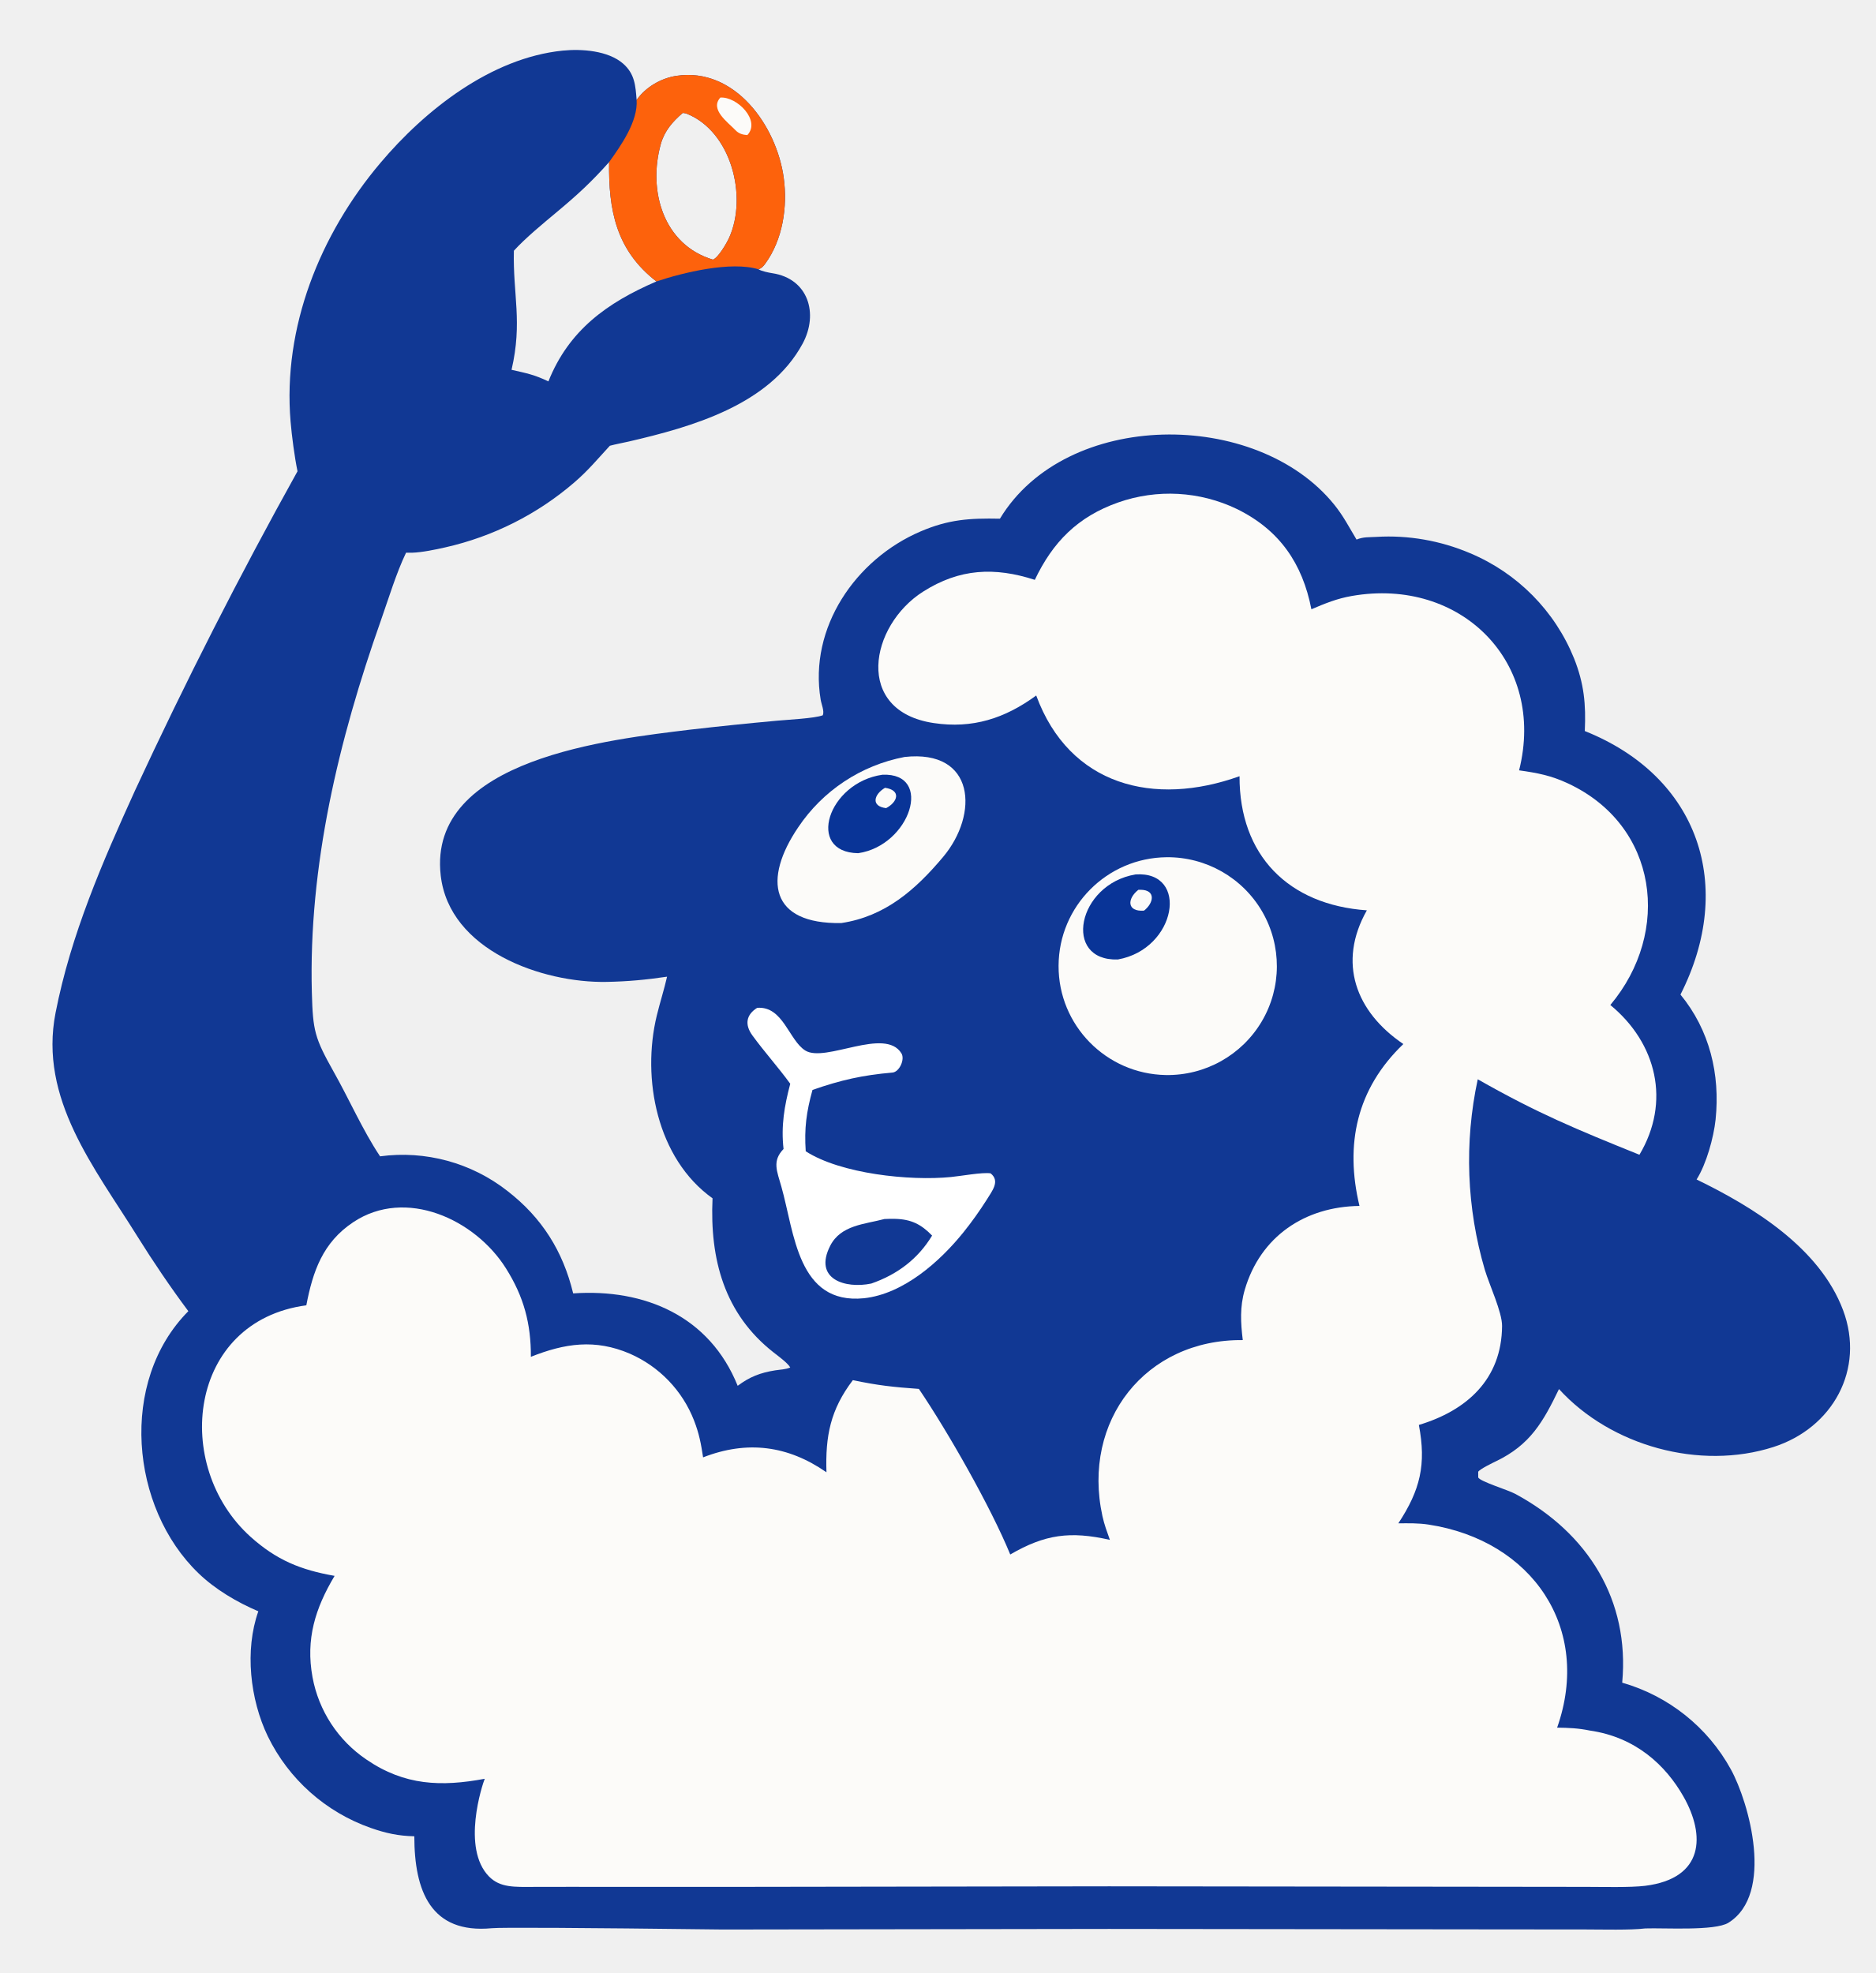
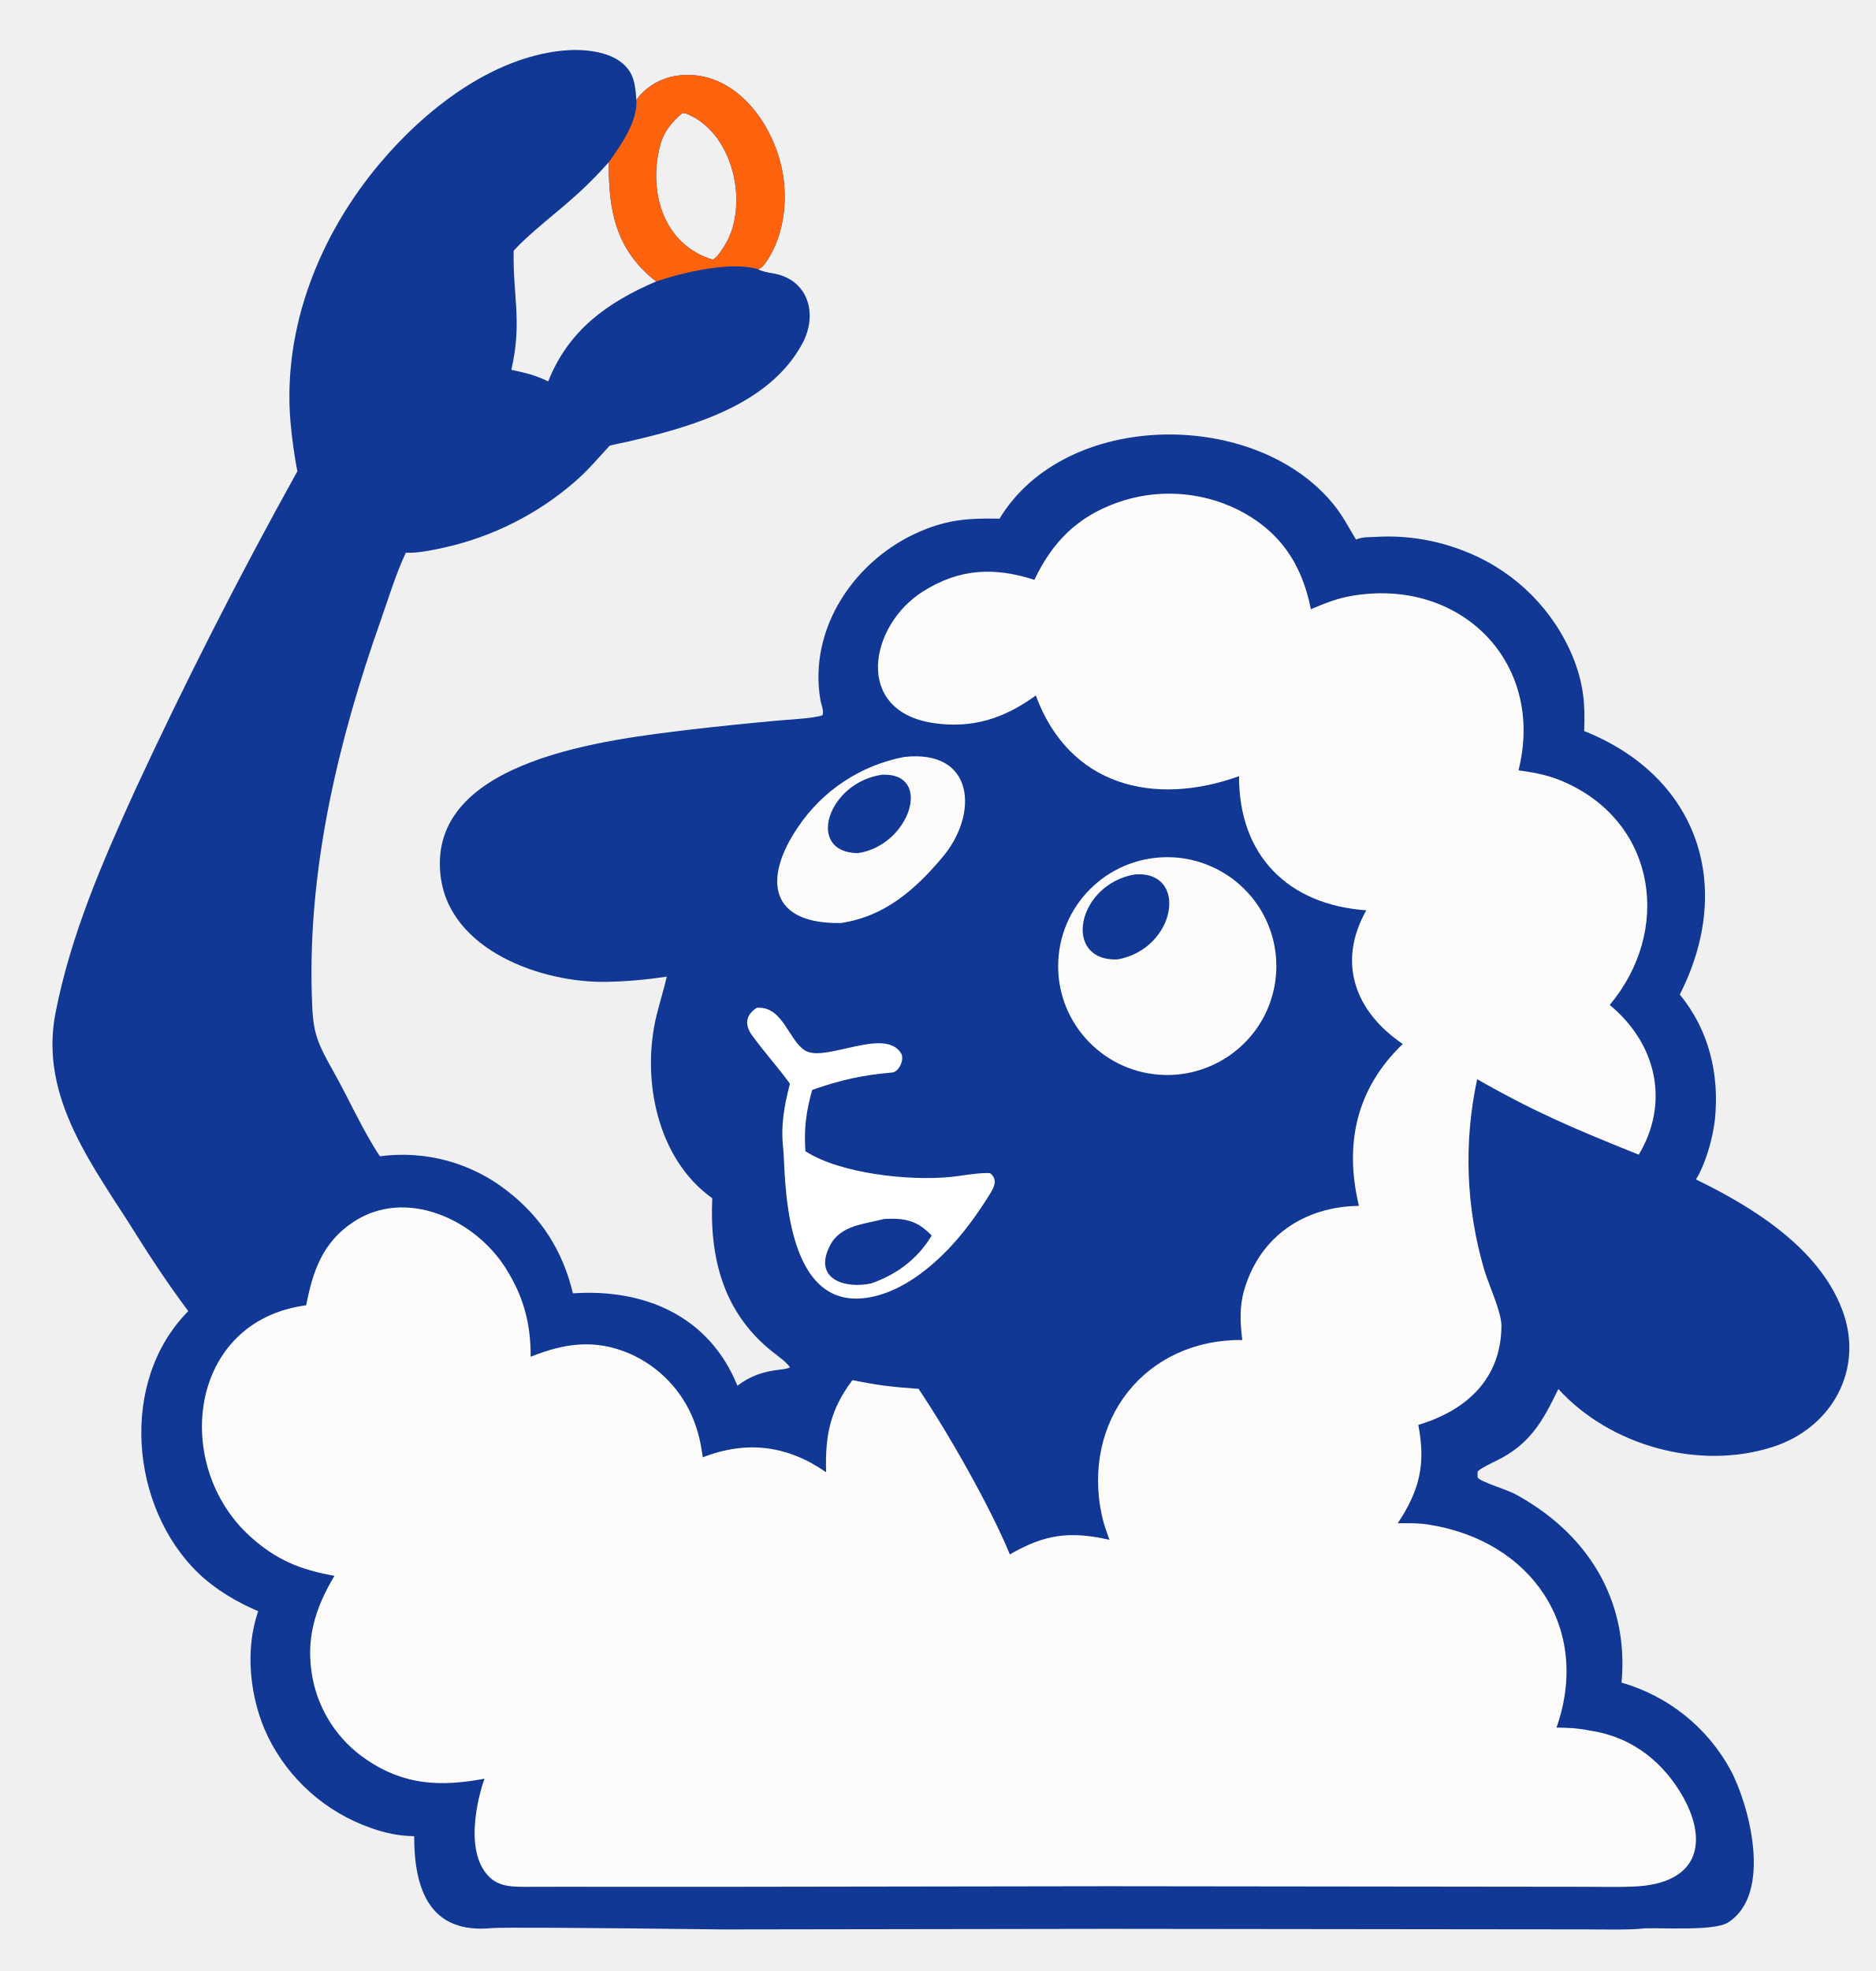
- <svg xmlns="http://www.w3.org/2000/svg" width="749" height="788" viewBox="0 0 749 788">
-   <path fill="#113894" transform="translate(0.00012207 0)" d="M118.82 188.22C117.65 182.59 116.53 174.11 116.05 168.35C112.88 130.74 127.78 93.65 151.88 65.12C169.76 43.91 196.16 23.11 224.71 20.22C232.31 19.45 242.92 20.2 248.9 25.45C253.54 29.55 253.8 34.22 254.25 39.91C257.92 34.74 263.98 31.23 270.15 30.29C293.57 26.76 310.17 50.34 313 71C314.59 82.56 312.63 95.67 305.65 105.27C304.83 106.38 304.24 107.07 302.95 107.57C304.16 108.32 307.03 108.9 308.46 109.12C322.79 111.29 327.03 125.24 320.55 137.25C307.33 161.72 276.41 170.49 251.09 176.35C248.59 176.93 246 177.37 243.56 178.03C238.72 183.27 234.85 187.98 229.39 192.66C214.62 205.4 196.9 214.31 177.87 218.61C173.97 219.5 168.51 220.63 164.58 220.75C163.77 220.78 162.97 220.78 162.17 220.75C158.25 228.88 155.17 239.15 152.11 247.82C135.3 295.37 123.16 345.85 124.55 396.55C124.97 411.71 125.66 414.51 133.29 428.11C139.44 438.99 144.82 451.38 151.79 461.83C169.92 459.39 188.29 464.38 202.68 475.68C216.43 486.33 224.84 499.72 228.91 516.57C257.51 514.6 283.42 525.67 294.61 553.48C299.36 549.92 303.64 548.25 309.58 547.31C311.66 546.98 313.73 546.97 315.61 546.17C314.73 544.46 310.61 541.45 308.92 540.13C289.32 524.75 283.45 503.05 284.57 478.59C262.33 462.73 256.21 430.72 262.3 405.63C263.56 400.42 265.23 395.29 266.41 390.08C257.92 391.33 250.66 392 242.35 392.16C216.51 392.66 179.4 379.57 176.01 349.63C170.67 302.83 244.47 295.28 275.43 291.44C287.07 290.1 298.69 288.9 310.33 287.84C314.23 287.47 325.51 286.92 328.61 285.67C329.29 283.99 328.08 281.38 327.75 279.41C322.96 250.73 341.66 223.36 367.68 212.24C378.87 207.45 387.2 206.92 399.35 207.16C425.76 163.44 501.87 163.19 532.85 201.54C536.62 206.21 538.74 210.49 541.77 215.5C544.57 214.36 546.77 214.61 549.74 214.43C562.41 213.65 575.34 215.93 587.09 220.93C605.99 228.85 620.96 243.98 628.63 262.93C632.65 273.04 633.42 281.28 632.93 291.97C678.65 310.24 693.09 354 671.14 397.23C682.79 411.39 687.03 429.03 685.17 447.12C684.39 454.38 681.49 464.87 677.58 471.08C700.43 482.17 726.76 498.46 736.08 523.27C744.95 546.89 731.93 570.33 708.27 577.92C678.9 587.35 643.35 577.54 622.62 554.78C616.3 567.85 611.18 577.04 597.44 583.63C596.37 584.15 591.05 586.69 590.36 587.81C590.36 588.69 590.37 589.45 590.37 590.11C591.33 591.8 602.17 595.02 605.18 596.65C634.29 612.35 650.9 639.12 647.87 672.05C666.39 677.35 681.99 689.81 691.25 706.64C698.58 719.97 708.72 756.45 690.28 767.94C684.84 771.28 664.64 769.93 657.08 770.2C651.22 770.93 639.64 770.61 633.43 770.61L591.36 770.57L442.93 770.4L288.65 770.63Q201.94 769.58 196.44 770.11C171.95 772.45 165.48 755.13 165.47 733.39C159.16 733.27 154.1 732.17 148.12 730.08C130.07 723.76 115.28 710.57 106.95 693.45C99.86 678.7 97.67 659.08 103.17 643.54C94.66 639.92 85.96 634.8 79.28 628.35C52.04 602.16 47.36 551.74 75.22 523.67C68.3 514.43 61.02 503.68 54.92 493.88C37.81 466.4 15.45 438.89 22.19 404.51C28.3 373.28 40.87 344.46 53.91 315.75C73.99 272.44 95.62 229.93 118.82 188.22ZM205.23 100.14C204.81 117.75 208.74 128.57 204.3 147.7C210.34 149.07 213.38 149.63 219.02 152.33C227.17 131.9 242.47 120.89 262.16 112.41C246.02 99.95 242.99 83.85 243.26 64.75C236.12 72.75 230.83 77.62 222.58 84.52C217.05 89.15 209.96 94.94 205.23 100.14ZM284.73 103.7C286.93 102.84 290.24 97.09 291.25 94.84C298.59 78.41 292.03 52.51 274.29 45.43C273.8 45.23 273.22 45.17 272.69 45.1C268.62 48.59 265.39 52.27 263.92 57.51C258.69 76.09 264.89 97.75 284.73 103.7Z" />
-   <path fill="#FCFBF9" transform="translate(0.00012207 0)" d="M413.28 231.59C420.48 216.46 430.43 206.37 446.57 200.68C462.09 195.22 479.17 196.16 494 203.3C511.05 211.67 520.18 225.07 523.74 243.34C529.22 241.01 533.95 239.05 539.91 238.02C583.51 230.42 617.55 264.6 606.69 307.67C614.04 308.7 619.49 309.74 626.26 312.91C662.23 329.7 667.66 372.17 643.13 401.39C661.7 416.67 667.31 440.14 654.75 461.2C629.29 450.92 614.13 444.67 590.18 431.06C584.74 456.3 585.72 482.46 593.03 507.23C594.82 513.19 599.92 524.05 599.89 529.55C599.77 550.98 585.62 563.42 566.66 569.11C569.68 584.89 567.22 595.1 558.46 608.41C562.49 608.37 566.51 608.29 570.49 608.9C611.97 615.23 635.87 650.34 621.88 690.01C626.6 690.07 630.28 690.22 634.9 691.16C653.41 693.82 665.33 705.19 672.33 717.51C681.2 733.1 680.55 750.22 657.08 753.17C651.22 753.91 639.64 753.6 633.43 753.6L591.36 753.55L442.93 753.38L288.65 753.61L243.33 753.61C234.49 753.61 223.21 753.55 213.3 753.61C205.41 753.65 199.75 753.95 195.33 749.49C184.16 738.15 192.69 712.62 193.59 710.43C176.27 713.66 161.57 713.17 146.38 702.77C135.05 695.14 127.28 683.27 124.81 669.85C122.02 654.62 125.93 642.3 133.63 629.39C120.09 627.01 110.47 623.12 100.05 613.77C68.61 585.44 75.04 527.64 122.34 521.33C124.93 507.79 128.9 496.24 141.05 488.15C162.04 474.15 189.77 487 202.06 506.56C209.26 517.98 212.07 528.72 212.02 541.9C225.57 536.51 237.64 534.68 251.56 540.65C263.33 545.81 272.55 555.4 277.2 567.37C279.23 572.63 279.96 576.54 280.8 582.06C298.39 575.2 314.67 577.31 330.07 588.02C329.6 573.52 331.65 563.02 340.61 551.22C350.72 553.35 356.65 553.97 366.98 554.72C378.56 571.81 395.66 601.82 403.47 620.85C417.35 612.8 427.38 611.43 443.26 615.01C442.13 611.84 441.01 608.83 440.29 605.55C431.95 567.45 457.54 534.82 496.34 535.22C495.48 528.27 495.14 521.97 497.12 515.16C503.36 493.82 521.12 481.92 542.94 481.64C537.06 457.07 541.75 434.92 560.46 416.98C541.45 404.11 534.08 384.46 545.89 363.58C514.56 361.39 494.95 341.63 495.04 310.01C460.93 322.27 427.14 313.89 413.84 277.78C401.28 286.96 388.4 291.11 372.88 288.78C340.94 283.99 347.31 249.84 368.67 236.29C383.21 227.05 397.21 226.39 413.28 231.59Z" />
-   <path fill="#FD620C" transform="translate(0.00012207 0)" d="M254.25 39.91C257.92 34.74 263.98 31.23 270.15 30.29C293.57 26.76 310.17 50.34 313 71C314.59 82.56 312.63 95.67 305.65 105.27C304.83 106.38 304.24 107.07 302.95 107.57C291.99 104.18 272.75 108.86 262.16 112.41C246.02 99.95 242.99 83.85 243.26 64.75C247.96 58.18 254.85 48.47 254.25 39.91ZM284.73 103.7C286.93 102.84 290.24 97.09 291.25 94.84C298.59 78.41 292.03 52.51 274.29 45.43C273.8 45.23 273.22 45.17 272.69 45.1C268.62 48.59 265.39 52.27 263.92 57.51C258.69 76.09 264.89 97.75 284.73 103.7Z" />
-   <path fill="#FCFBF9" transform="translate(0.00012207 0)" d="M287.69 38.97C294.36 38.5 303.93 48.18 298.47 53.95C296.67 53.84 295.08 53.39 293.82 52.08C290.59 48.72 283.4 43.7 287.69 38.97Z" />
-   <path fill="white" transform="translate(0.00012207 0)" d="M302.4 402.52C312.79 401.75 315.05 415.5 321.63 419.58C329.65 424.56 353.46 410.03 360.01 420.7C361.5 423.13 359.15 428.14 356.44 428.37C344.51 429.4 335.85 431.34 324.49 435.31C322.05 444.13 321.17 450.68 321.79 459.81C335.69 468.78 363.23 471.74 379.82 470.09C383.9 469.69 392.29 468.13 395.61 468.62C399.61 471.76 396.07 475.82 394.05 479.2C391.22 483.66 388.15 487.97 384.83 492.11C375.4 503.83 360.86 516.82 345.01 518.51C318.55 521.14 317.29 492.39 312.07 473.97C310.3 467.68 308.29 463.71 312.93 458.89C311.89 449.68 313.25 441.77 315.61 432.84C310.78 426.21 305.28 420.12 300.48 413.53C297.34 409.21 297.98 405.28 302.4 402.52Z" />
-   <path fill="#113894" transform="translate(0.00012207 0)" d="M353.21 486.87C354.62 486.79 356.03 486.77 357.46 486.8C363.92 486.96 367.9 488.98 372.26 493.48C366.57 502.9 358.27 509.06 347.97 512.64C337.56 514.82 324.76 510.89 331.57 497.54C335.81 489.25 345.32 488.97 353.21 486.87Z" />
-   <path fill="#FCFBF9" transform="translate(0.00012207 0)" d="M465.9 342.37C481.62 342.21 496.2 350.51 504.1 364.09C511.96 377.67 511.9 394.43 503.94 407.91C495.95 421.44 481.31 429.63 465.58 429.36C441.77 428.94 422.68 409.49 422.77 385.74C422.85 361.94 442.08 342.62 465.9 342.37Z" />
-   <path fill="#093497" transform="translate(0.00012207 0)" d="M453.52 349.24C475.08 347.76 469.92 379.05 446.44 383.21C424.24 383.92 430.22 353.13 453.52 349.24Z" />
-   <path fill="#FCFBF9" transform="translate(0.00012207 0)" d="M454.65 355.37C454.97 355.36 455.3 355.36 455.62 355.37C461.66 355.48 460.85 360.61 456.89 363.7C449.98 364.22 450.11 358.93 454.65 355.37Z" />
-   <path fill="#FCFBF9" transform="translate(0.00012207 0)" d="M361.26 302.33C389.52 299.19 391.03 325.2 376.62 342.3C365.58 355.43 353.47 366.03 336.01 368.66C307.48 369.18 304.7 351.19 318.77 330.44C328.6 315.76 343.88 305.64 361.26 302.33Z" />
-   <path fill="#093497" transform="translate(0.00012207 0)" d="M352.42 309.42C373.01 308.54 363.55 337.72 342.74 340.76C321.71 340.46 330.61 312.53 352.42 309.42Z" />
-   <path fill="#FCFBF9" transform="translate(0.00012207 0)" d="M353.46 314.64C360.01 315.59 358.55 320.33 353.89 322.76C347.67 322.02 349.05 317.22 353.46 314.64Z" />
+ <svg xmlns="http://www.w3.org/2000/svg" width="691" height="726" viewBox="0 0 691 726">
+   <path fill="#113894" transform="scale(0.999618 1.00056)" d="M109.61 173.479C108.53 168.29 107.49 160.472 107.05 155.172C104.13 120.502 117.88 86.32 140.1 60.02C156.6 40.468 180.95 21.304 207.29 18.639C214.29 17.93 224.09 18.621 229.6 23.451C233.88 27.231 234.12 31.536 234.54 36.781C237.92 32.015 243.51 28.78 249.2 27.913C270.81 24.659 286.13 46.396 288.74 65.441C290.2 76.097 288.39 88.182 281.95 97.023C281.19 98.046 280.65 98.682 279.46 99.143C280.57 99.834 283.22 100.369 284.54 100.572C297.76 102.572 301.67 115.432 295.7 126.503C283.5 149.06 254.98 157.135 231.62 162.537C229.32 163.072 226.93 163.478 224.68 164.086C220.21 168.916 216.64 173.258 211.6 177.572C197.98 189.317 181.63 197.53 164.08 201.494C160.48 202.314 155.45 203.356 151.82 203.467C151.07 203.494 150.33 203.494 149.59 203.467C145.98 210.961 143.14 220.428 140.31 228.411C124.81 272.245 113.61 318.769 114.89 365.497C115.28 379.472 115.91 382.053 122.96 394.59C128.63 404.62 133.59 416.041 140.02 425.665C156.75 423.425 173.69 428.016 186.97 438.432C199.65 448.25 207.41 460.593 211.16 476.126C237.54 474.31 261.45 484.515 271.77 510.142C276.15 506.86 280.09 505.32 285.58 504.454C287.5 504.15 289.41 504.14 291.14 503.403C290.33 501.827 286.53 499.052 284.96 497.835C266.89 483.667 261.47 463.663 262.51 441.115C241.99 426.495 236.34 396.996 241.96 373.867C243.12 369.064 244.66 364.335 245.75 359.533C237.92 360.685 231.23 361.303 223.56 361.45C199.72 361.911 165.49 349.854 162.36 322.254C157.44 279.121 225.52 272.161 254.08 268.622C264.81 267.386 275.53 266.28 286.27 265.303C289.87 264.962 300.27 264.455 303.13 263.303C303.76 261.754 302.64 259.348 302.34 257.532C297.92 231.094 315.17 205.873 339.17 195.622C349.49 191.206 357.18 190.718 368.39 190.939C392.75 150.646 462.96 150.415 491.54 185.758C495.02 190.063 496.97 194.009 499.76 198.627C502.35 197.576 504.38 197.807 507.11 197.641C518.8 196.922 530.73 199.023 541.57 203.633C559.01 210.933 572.81 224.872 579.89 242.34C583.59 251.66 584.3 259.256 583.85 269.11C626.03 285.952 639.35 326.282 619.1 366.124C629.85 379.177 633.76 395.438 632.05 412.114C631.33 418.807 628.65 428.467 625.05 434.192C646.12 444.415 670.41 459.432 679.01 482.302C687.19 504.067 675.18 525.674 653.35 532.671C626.26 541.364 593.47 532.321 574.34 511.34C568.52 523.388 563.79 531.86 551.11 537.935C550.13 538.414 545.22 540.756 544.58 541.788C544.58 542.599 544.59 543.3 544.59 543.908C545.48 545.466 555.48 548.434 558.26 549.937C585.11 564.401 600.43 589.078 597.64 619.434C614.72 624.32 629.11 635.796 637.65 651.311C644.41 663.599 653.76 697.218 636.76 707.81C631.74 710.889 613.1 709.644 606.13 709.893C600.73 710.566 590.05 710.271 584.31 710.271L545.51 710.234L408.59 710.078L266.27 710.29Q186.29 709.322 181.21 709.81C158.62 711.967 152.65 696.001 152.64 675.97C146.82 675.859 142.15 674.845 136.63 672.919C119.99 667.093 106.34 654.934 98.66 639.152C92.12 625.564 90.1 607.478 95.17 593.152C87.32 589.815 79.29 585.096 73.13 579.15C48 555.016 43.69 508.538 69.39 482.671C63.01 474.153 56.29 464.244 50.67 455.21C34.88 429.878 14.25 404.527 20.47 372.835C26.11 344.055 37.7 317.488 49.73 291.022C68.25 251.107 88.21 211.929 109.61 173.479ZM189.32 92.294C188.93 108.527 192.56 118.501 188.46 136.136C194.03 137.399 196.84 137.915 202.04 140.404C209.55 121.571 223.67 111.422 241.83 103.605C226.95 92.119 224.15 77.286 224.4 59.679C217.81 67.054 212.93 71.543 205.32 77.904C200.22 82.172 193.68 87.51 189.32 92.294ZM262.65 95.576C264.68 94.783 267.74 89.482 268.67 87.417C275.44 72.272 269.39 48.396 253.03 41.87C252.58 41.685 252.04 41.63 251.54 41.565C247.79 44.783 244.81 48.175 243.45 53.005C238.63 70.133 244.35 90.091 262.65 95.576Z" />
+   <path fill="#FCFBF9" transform="scale(0.999618 1.00056)" d="M381.23 213.459C387.88 199.512 397.06 190.211 411.94 184.965C426.26 179.932 442.02 180.799 455.7 187.381C471.43 195.096 479.85 207.449 483.13 224.282C488.19 222.143 492.55 220.336 498.05 219.387C538.27 212.381 569.67 243.88 559.65 283.583C566.43 284.532 571.46 285.491 577.7 288.413C610.88 303.882 615.89 343.032 593.27 369.959C610.39 384.044 615.57 405.68 603.98 425.084C580.5 415.617 566.51 409.855 544.42 397.309C539.4 420.576 540.31 444.682 547.05 467.516C548.7 473.01 553.4 483.021 553.37 488.091C553.26 507.837 540.21 519.305 522.73 524.55C525.51 539.096 523.24 548.508 515.16 560.769C518.87 560.732 522.59 560.658 526.26 561.22C564.52 567.055 586.56 599.421 573.66 635.981C578.01 636.036 581.41 636.174 585.67 637.041C602.75 639.493 613.74 649.974 620.2 661.331C628.39 675.702 627.79 691.484 606.13 694.194C600.73 694.877 590.05 694.591 584.31 694.591L545.51 694.545L408.59 694.388L266.27 694.6L224.47 694.6C216.3 694.6 205.9 694.545 196.76 694.6C189.49 694.637 184.26 694.913 180.18 690.811C169.88 680.358 177.75 656.823 178.58 654.805C162.6 657.782 149.04 657.33 135.03 647.743C124.58 640.71 117.41 629.768 115.13 617.406C112.56 603.366 116.16 592.009 123.27 580.109C110.78 577.915 101.9 574.329 92.3 565.71C63.29 539.603 69.22 486.331 112.85 480.514C115.24 468.032 118.91 457.385 130.11 449.927C149.47 437.022 175.05 448.867 186.4 466.898C193.04 477.426 195.63 487.326 195.58 499.467C208.08 494.498 219.22 492.811 232.06 498.314C242.91 503.071 251.41 511.911 255.71 522.946C257.58 527.795 258.26 531.399 259.03 536.487C275.25 530.164 290.28 532.109 304.48 541.982C304.04 528.615 305.93 518.936 314.2 508.058C323.53 510.022 329 510.593 338.53 511.285C349.2 527.039 364.98 554.703 372.19 572.236C384.99 564.815 394.25 563.552 408.89 566.853C407.85 563.93 406.82 561.156 406.15 558.141C398.46 523.02 422.07 492.94 457.86 493.309C457.07 486.911 456.75 481.104 458.58 474.826C464.33 455.154 480.71 444.185 500.84 443.926C495.42 421.286 499.75 400.868 517 384.33C499.47 372.466 492.67 354.361 503.56 335.113C474.66 333.095 456.58 314.879 456.66 285.74C425.19 297.033 394.02 289.317 381.75 256.029C370.17 264.492 358.29 268.318 343.97 266.17C314.5 261.754 320.39 230.273 340.08 217.792C353.5 209.274 366.41 208.666 381.23 213.459Z" />
+   <path fill="#FD620C" transform="scale(0.999618 1.00056)" d="M234.54 36.781C237.92 32.015 243.51 28.78 249.2 27.913C270.81 24.659 286.13 46.396 288.74 65.441C290.2 76.097 288.39 88.182 281.95 97.023C281.19 98.046 280.65 98.682 279.46 99.143C269.35 96.018 251.6 100.332 241.83 103.605C226.95 92.119 224.15 77.286 224.4 59.679C228.74 53.623 235.09 44.672 234.54 36.781ZM262.65 95.576C264.68 94.783 267.74 89.482 268.67 87.417C275.44 72.272 269.39 48.396 253.03 41.87C252.58 41.685 252.04 41.63 251.54 41.565C247.79 44.783 244.81 48.175 243.45 53.005C238.63 70.133 244.35 90.091 262.65 95.576Z" />
+   <path fill="white" transform="scale(0.999618 1.00056)" d="M278.95 371C288.54 370.291 290.63 382.966 296.69 386.727C304.09 391.318 326.06 377.923 332.1 387.759C333.47 389.999 331.3 394.618 328.81 394.83C317.79 395.779 309.81 397.568 299.33 401.227C297.08 409.358 296.27 415.396 296.84 423.812C309.66 432.072 335.07 434.8 350.37 433.279C354.14 432.911 361.88 431.472 364.94 431.924C368.63 434.819 365.36 438.561 363.5 441.677C360.89 445.788 358.06 449.762 355 453.578C346.29 464.382 332.88 476.356 318.26 477.914C287.97 481.14 289.58 430.999 288.67 422.964C287.71 414.474 288.97 407.182 291.14 398.95C286.69 392.839 281.61 387.224 277.18 381.15C274.28 377.167 274.87 373.545 278.95 371Z" />
+   <path fill="#113894" transform="scale(0.999618 1.00056)" d="M325.83 448.748C327.13 448.674 328.43 448.655 329.75 448.683C335.7 448.831 339.37 450.693 343.39 454.841C338.15 463.525 330.49 469.203 320.99 472.503C311.38 474.513 299.58 470.89 305.86 458.584C309.77 450.942 318.54 450.683 325.83 448.748Z" />
+   <path fill="#FCFBF9" transform="scale(0.999618 1.00056)" d="M429.78 315.561C444.28 315.414 457.73 323.065 465.02 335.584C472.26 348.102 472.21 363.543 464.87 375.969C457.5 388.441 443.99 395.991 429.48 395.742C407.52 395.355 389.91 377.425 389.99 355.541C390.07 333.602 407.8 315.792 429.78 315.561Z" />
+   <path fill="#113894" transform="scale(0.999618 1.00056)" d="M418.35 321.894C438.24 320.53 433.49 349.374 411.82 353.209C391.35 353.863 396.86 325.48 418.35 321.894Z" />
+   <path fill="#FCFBF9" transform="scale(0.999618 1.00056)" d="M333.25 278.66C359.32 275.766 360.71 299.734 347.42 315.497C337.23 327.6 326.07 337.372 309.96 339.796C283.64 340.276 281.07 323.692 294.06 304.564C303.12 291.031 317.21 281.712 333.25 278.66Z" />
+   <path fill="#113894" transform="scale(0.999618 1.00056)" d="M325.1 285.196C344.09 284.385 335.36 311.275 316.16 314.077C296.77 313.801 304.98 288.063 325.1 285.196Z" />
</svg>
